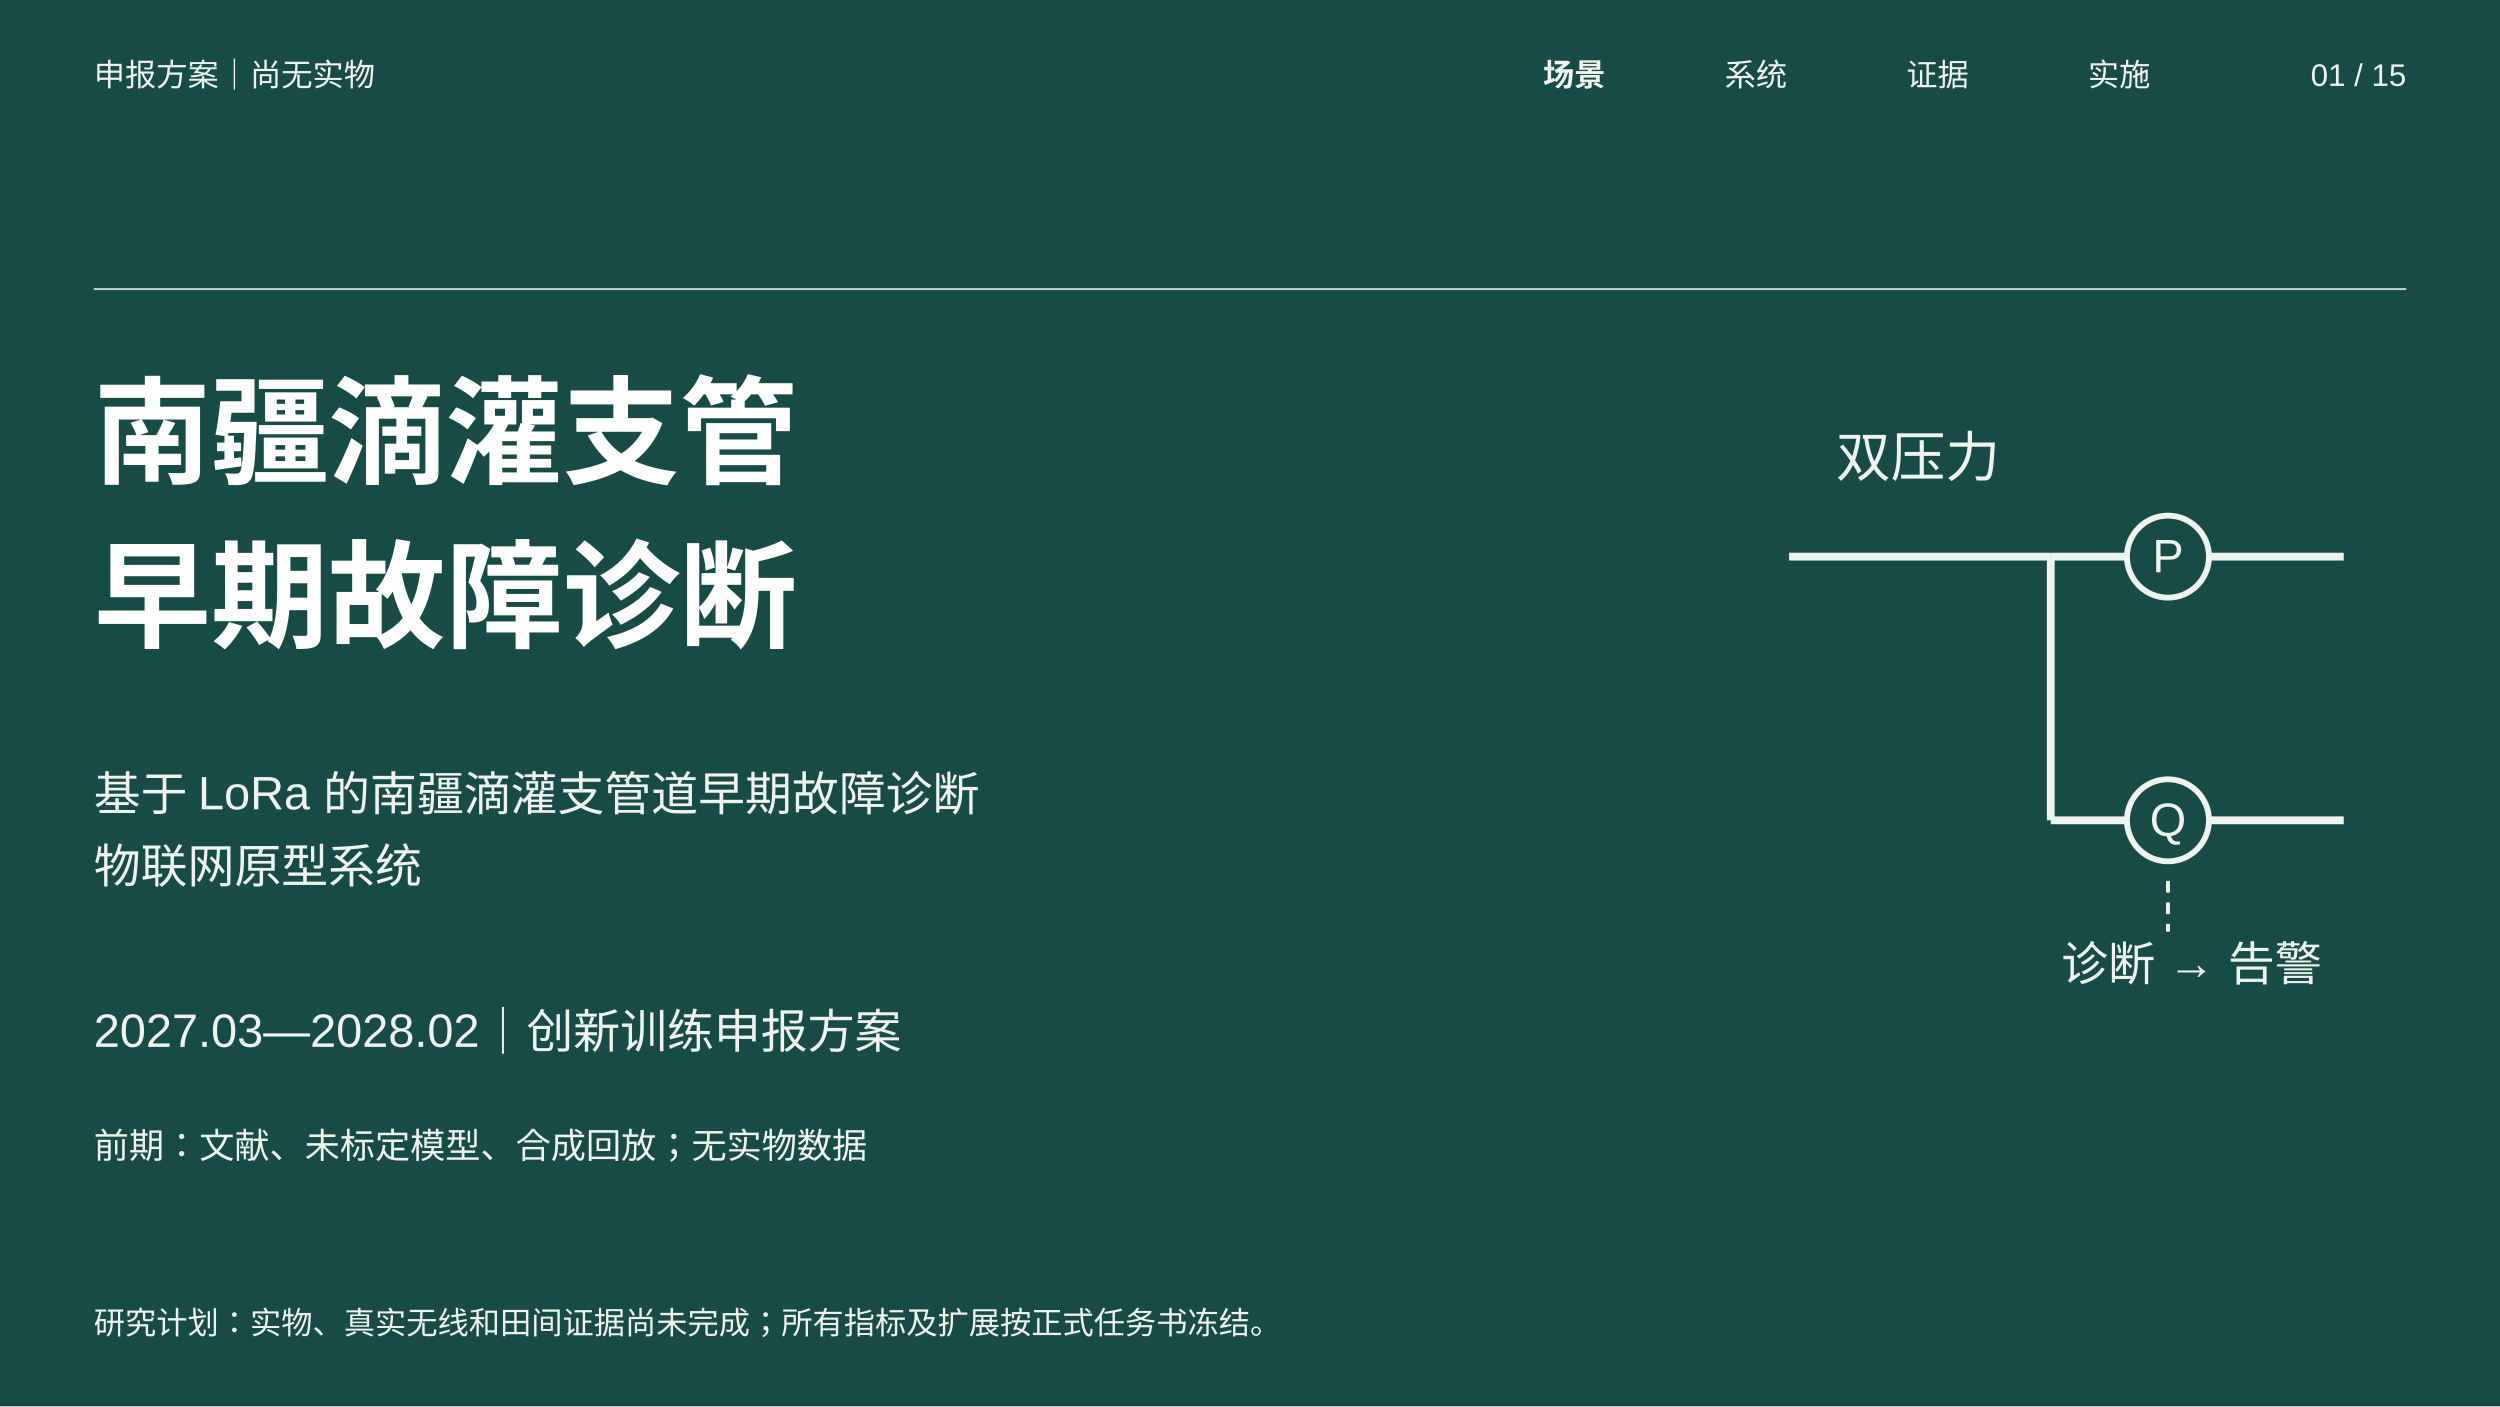
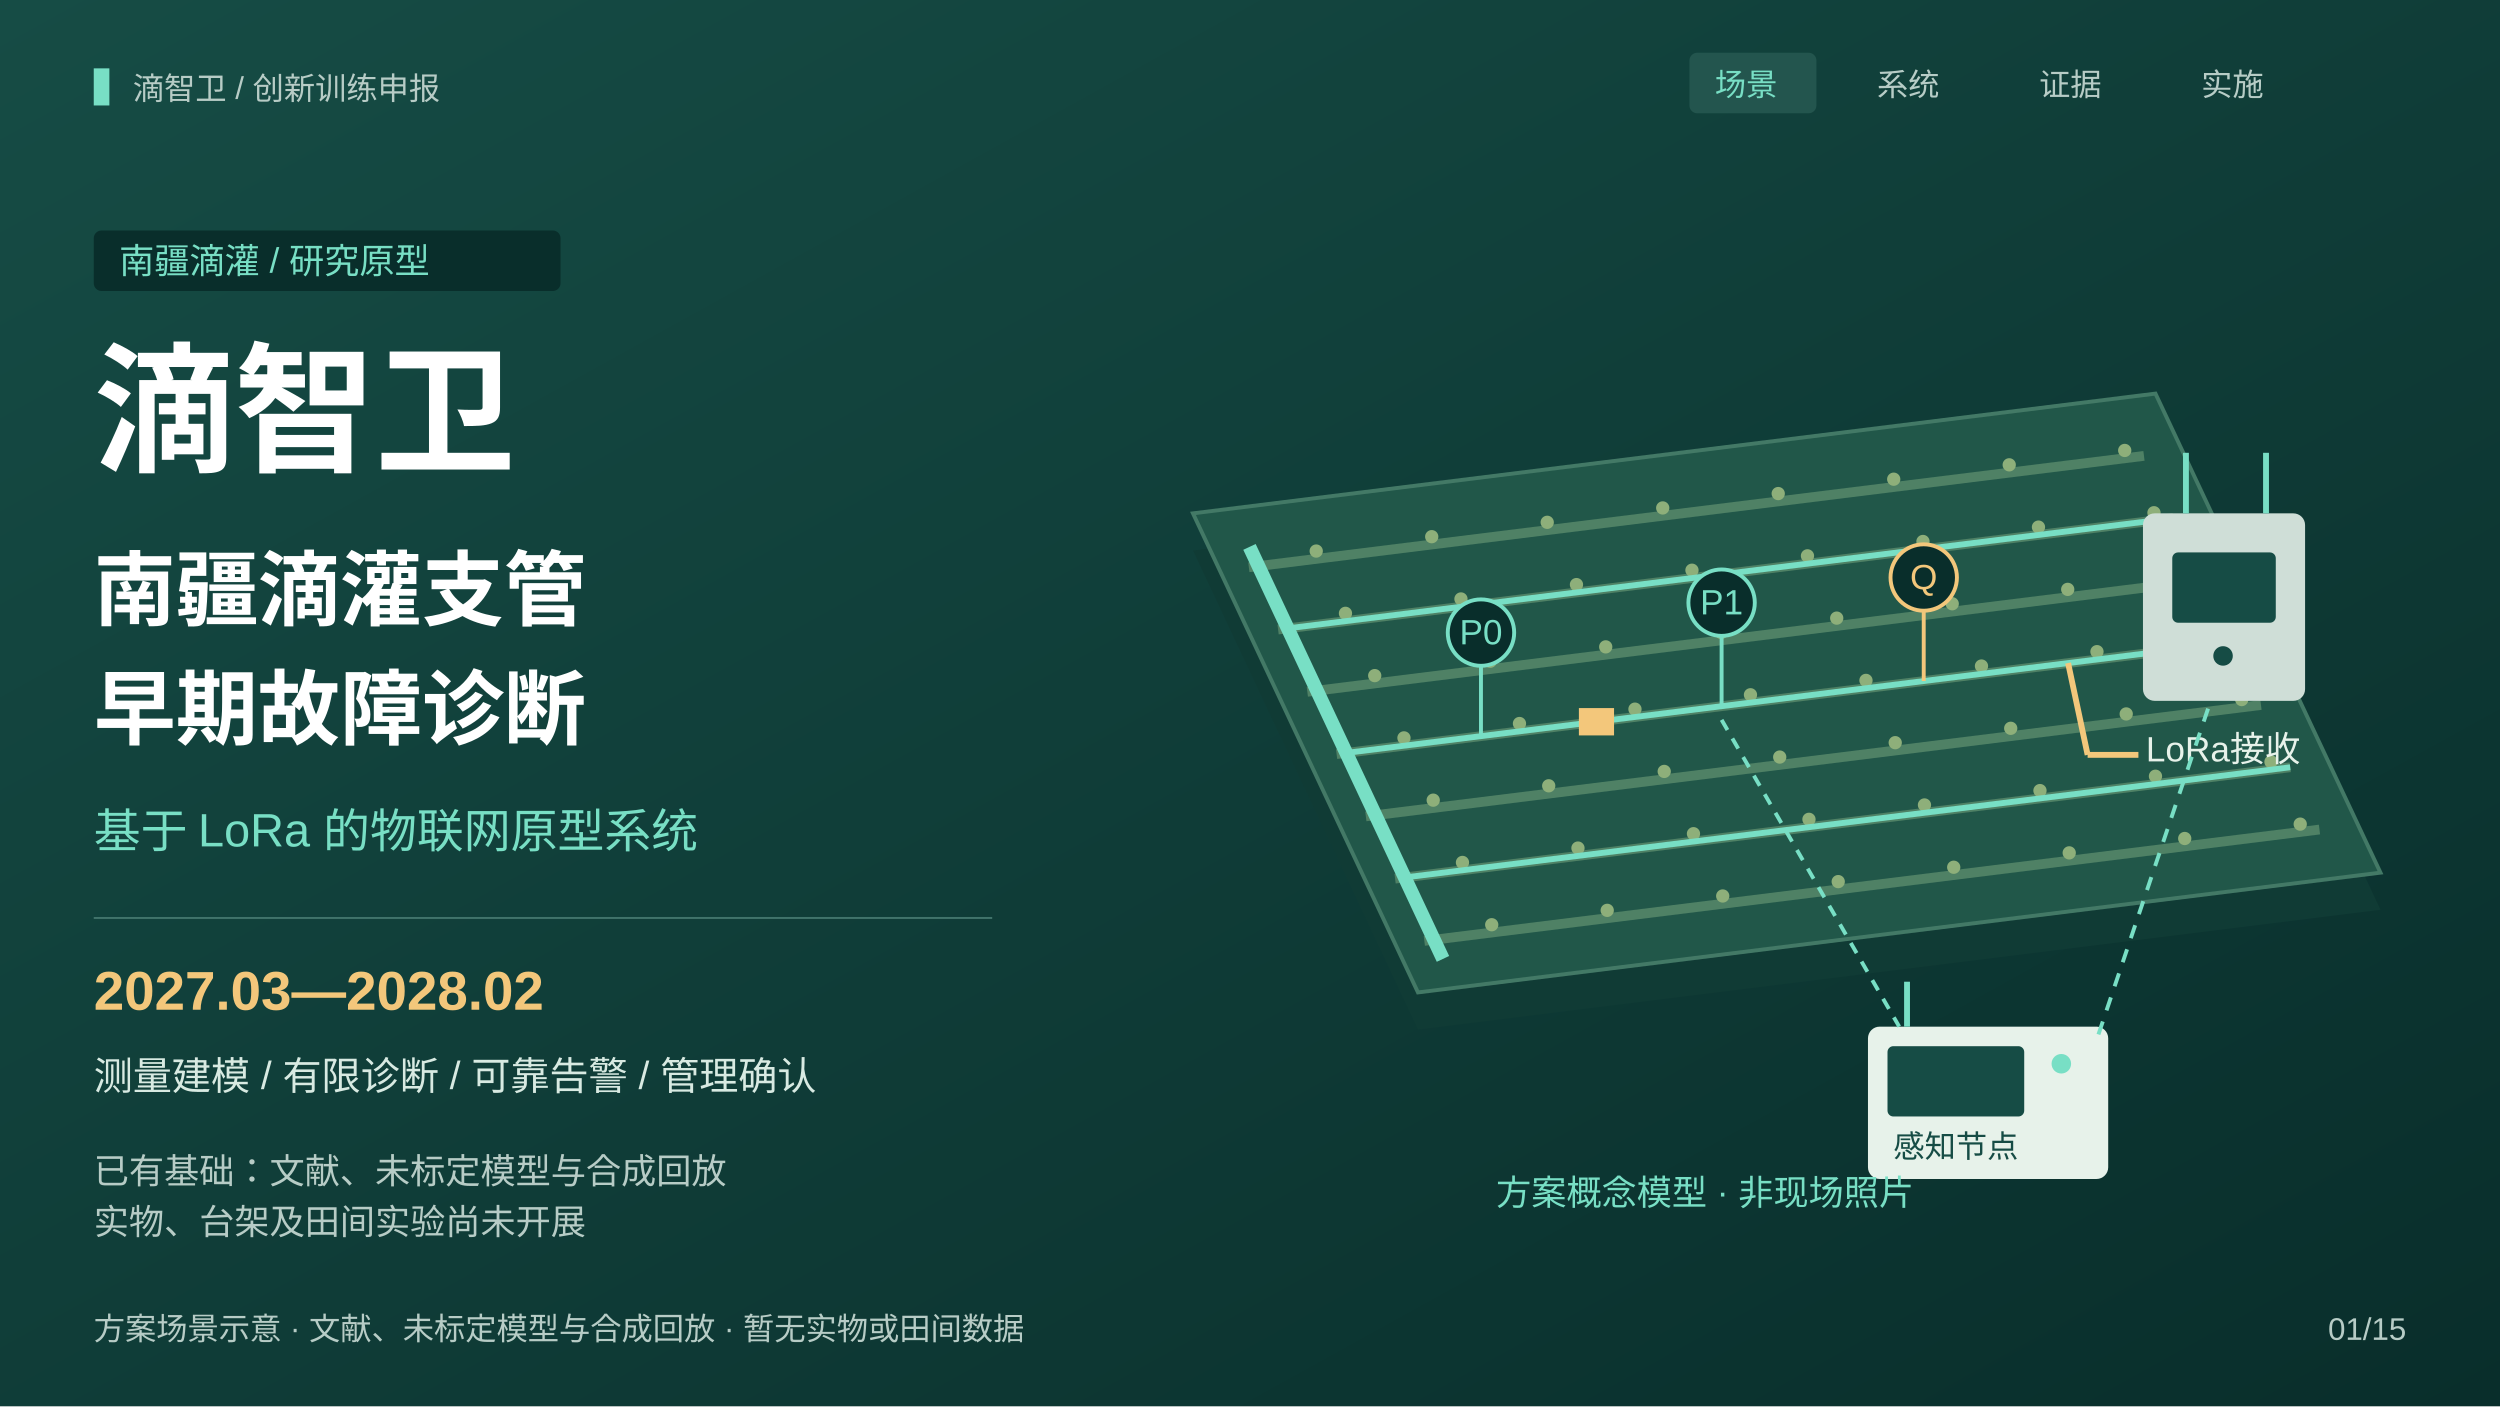
<svg xmlns="http://www.w3.org/2000/svg" viewBox="0 0 1280 720" data-pptx-page-role="cover" font-family="Microsoft YaHei, Arial">
-   <rect id="page-background" data-pptx-role="background" x="0" y="0" width="1280" height="720" rx="0" fill="#164C45" stroke="none" />
-   <text id="page-kicker" data-pptx-role="header" x="48" y="44" font-size="16" fill="#EEF3EF">申报方案｜尚无实物</text>
-   <text id="page-route-0" data-pptx-role="header" x="790" y="44" font-size="16" fill="#EEF3EF" font-weight="bold">场景</text>
-   <text id="page-route-1" data-pptx-role="header" x="883" y="44" font-size="16" fill="#EEF3EF">系统</text>
-   <text id="page-route-2" data-pptx-role="header" x="976" y="44" font-size="16" fill="#EEF3EF">证据</text>
-   <text id="page-route-3" data-pptx-role="header" x="1069" y="44" font-size="16" fill="#EEF3EF">实施</text>
-   <line id="header-rule" data-pptx-role="decoration" x1="48" y1="148" x2="1232" y2="148" stroke="#C7D2CB" stroke-width="1" />
-   <text id="source-footer" data-pptx-role="footer" x="48" y="683" font-size="16" fill="#EEF3EF">研究计划：实物、真实无线和田间证据尚未完成；所有指标及扩展按正式任务书冻结。</text>
-   <text id="page-number" data-pptx-role="page-number" x="1232" y="44" font-size="16" text-anchor="end" fill="#EEF3EF">01 / 15</text>
-   <g id="cover-claim" data-pptx-bounds="48 170 810 466">
-     <text font-weight="bold" font-size="60" fill="#FFFFFF" x="48" y="243">南疆滴灌支管</text>
-     <text font-weight="bold" font-size="60" fill="#FFFFFF" x="48" y="327">早期故障诊断</text>
-     <text font-size="24" fill="#EEF3EF" x="48" y="415">基于 LoRa 的南疆滴灌支管道早期故障诊断</text>
-     <text font-size="24" fill="#EEF3EF" x="48" y="452">物联网原型系统</text>
-     <text x="48" y="536" font-size="24" fill="#EEF3EF" text-anchor="start">2027.03—2028.02｜创新训练申报方案</text>
-     <text x="48" y="593" font-size="18" fill="#EEF3EF">前期：文献、未标定模型、合成回放；无实物数据</text>
+   <defs>
+     <linearGradient id="deep-field" x1="0" y1="0" x2="1" y2="1">
+       <stop offset="0%" stop-color="#164C45" />
+       <stop offset="100%" stop-color="#092E2B" />
+     </linearGradient>
+   </defs>
+   <rect id="page-background" data-pptx-role="background" x="0" y="0" width="1280" height="720" rx="0" fill="url(#deep-field)" stroke="none" />
+   <rect id="header-mark" data-pptx-role="decoration" x="48" y="35" width="8" height="19" rx="0" fill="#78DFC5" stroke="none" />
+   <text id="page-kicker" data-pptx-role="header" x="68" y="51" font-size="16" fill="#B7CCC6">滴智卫 / 创新训练申报</text>
+   <rect id="route-highlight" data-pptx-role="decoration" x="865" y="27" width="65" height="31" rx="4" fill="#23554E" stroke="none" />
+   <text id="page-route-0" data-pptx-role="header" x="878" y="49" font-size="16" fill="#78DFC5">场景</text>
+   <text id="page-route-1" data-pptx-role="header" x="961" y="49" font-size="16" fill="#B7CCC6">系统</text>
+   <text id="page-route-2" data-pptx-role="header" x="1044" y="49" font-size="16" fill="#B7CCC6">证据</text>
+   <text id="page-route-3" data-pptx-role="header" x="1127" y="49" font-size="16" fill="#B7CCC6">实施</text>
+   <text id="source-footer" data-pptx-role="footer" x="48" y="686" font-size="16" fill="#B7CCC6">方案场景示意 · 文献、未标定模型与合成回放 · 暂无实物或田间数据</text>
+   <text id="page-number" data-pptx-role="page-number" x="1232" y="686" text-anchor="end" font-size="16" fill="#B7CCC6">01/15</text>
+   <g id="cover-message" data-pptx-bounds="48 110 510 540">
+     <rect x="48" y="118" width="239" height="31" rx="4" fill="#092E2B" stroke="none" />
+     <text x="61" y="140" font-size="18" fill="#78DFC5" text-anchor="start">南疆滴灌 / 研究原型</text>
+     <text x="48" y="236" font-size="72" fill="#FFFFFF" text-anchor="start" font-weight="bold">滴智卫</text>
+     <text fill="#FFFFFF" font-weight="bold" font-size="42" x="48" y="317">南疆滴灌支管</text>
+     <text fill="#FFFFFF" font-weight="bold" font-size="42" x="48" y="378">早期故障诊断</text>
+     <text x="48" y="434" font-size="24" fill="#78DFC5">基于 LoRa 的物联网原型系统</text>
+     <line x1="48" y1="470" x2="508" y2="470" stroke="#40736A" stroke-width="1" />
+     <text x="48" y="517" font-size="28" fill="#F3C77B" text-anchor="start" font-weight="bold">2027.03—2028.02</text>
+     <text x="48" y="558" font-size="20" fill="#D8EAE2" text-anchor="start">测量建模 / 有限诊断 / 可靠告警 / 管理确认</text>
+     <text fill="#B7CCC6" font-size="18" x="48" y="606">已有基础：文献、未标定模型与合成回放</text>
+     <text fill="#B7CCC6" font-size="18" x="48" y="632">实物、台架及田间实验尚未开展</text>
  </g>
-   <g id="cover-system" data-pptx-bounds="894 170 338 466">
-     <line x1="916" y1="285" x2="1050" y2="285" stroke="#EEF3EF" stroke-width="4" />
-     <line x1="1050" y1="285" x2="1050" y2="420" stroke="#EEF3EF" stroke-width="4" />
-     <line x1="1050" y1="285" x2="1200" y2="285" stroke="#EEF3EF" stroke-width="4" />
-     <line x1="1050" y1="420" x2="1200" y2="420" stroke="#EEF3EF" stroke-width="4" />
-     <circle cx="1110" cy="285" r="21" fill="#164C45" stroke="#EEF3EF" stroke-width="3" />
-     <circle cx="1110" cy="420" r="21" fill="#164C45" stroke="#EEF3EF" stroke-width="3" />
-     <text x="1110" y="293" font-size="24" fill="#EEF3EF" text-anchor="middle">P</text>
-     <text x="1110" y="428" font-size="24" fill="#EEF3EF" text-anchor="middle">Q</text>
-     <text x="940" y="244" font-size="28" fill="#EEF3EF" text-anchor="start">双压力</text>
-     <text x="1122" y="502" font-size="24" fill="#EEF3EF" text-anchor="middle">诊断 → 告警</text>
-     <line x1="1110" y1="451" x2="1110" y2="477" stroke="#EEF3EF" stroke-width="2" stroke-dasharray="6,5" />
+   <g id="cover-field" data-pptx-bounds="566 184 665 447">
+     <polygon points="610.8,281.84 1103.6,220.52 1218.8,465.8 726.0,527.12" fill="#103B35" stroke="none" stroke-width="1" />
+     <polygon points="610.8,262.84 1103.6,201.52 1218.8,446.8 726.0,508.12" fill="#215749" stroke="#437966" stroke-width="2" />
+     <line x1="639.408" y1="290.434" x2="1097.712" y2="233.406" stroke="#4F8165" stroke-width="5" />
+     <circle cx="673.904" cy="282.142" r="3.4" fill="#8EAF7A" stroke="none" stroke-width="2" />
+     <circle cx="733.04" cy="274.783" r="3.4" fill="#8EAF7A" stroke="none" stroke-width="2" />
+     <circle cx="792.176" cy="267.425" r="3.4" fill="#8EAF7A" stroke="none" stroke-width="2" />
+     <circle cx="851.312" cy="260.066" r="3.4" fill="#8EAF7A" stroke="none" stroke-width="2" />
+     <circle cx="910.448" cy="252.708" r="3.4" fill="#8EAF7A" stroke="none" stroke-width="2" />
+     <circle cx="969.584" cy="245.35" r="3.4" fill="#8EAF7A" stroke="none" stroke-width="2" />
+     <circle cx="1028.72" cy="237.991" r="3.4" fill="#8EAF7A" stroke="none" stroke-width="2" />
+     <circle cx="1087.856" cy="230.633" r="3.4" fill="#8EAF7A" stroke="none" stroke-width="2" />
+     <line x1="654.384" y1="322.32" x2="1112.688" y2="265.293" stroke="#4F8165" stroke-width="5" />
+     <circle cx="688.88" cy="314.028" r="3.4" fill="#8EAF7A" stroke="none" stroke-width="2" />
+     <circle cx="748.016" cy="306.67" r="3.4" fill="#8EAF7A" stroke="none" stroke-width="2" />
+     <circle cx="807.152" cy="299.311" r="3.4" fill="#8EAF7A" stroke="none" stroke-width="2" />
+     <circle cx="866.288" cy="291.953" r="3.4" fill="#8EAF7A" stroke="none" stroke-width="2" />
+     <circle cx="925.424" cy="284.594" r="3.4" fill="#8EAF7A" stroke="none" stroke-width="2" />
+     <circle cx="984.56" cy="277.236" r="3.4" fill="#8EAF7A" stroke="none" stroke-width="2" />
+     <circle cx="1043.696" cy="269.878" r="3.4" fill="#8EAF7A" stroke="none" stroke-width="2" />
+     <circle cx="1102.832" cy="262.519" r="3.4" fill="#8EAF7A" stroke="none" stroke-width="2" />
+     <line x1="669.36" y1="354.207" x2="1127.664" y2="297.179" stroke="#4F8165" stroke-width="5" />
+     <circle cx="703.856" cy="345.914" r="3.4" fill="#8EAF7A" stroke="none" stroke-width="2" />
+     <circle cx="762.992" cy="338.556" r="3.4" fill="#8EAF7A" stroke="none" stroke-width="2" />
+     <circle cx="822.128" cy="331.198" r="3.4" fill="#8EAF7A" stroke="none" stroke-width="2" />
+     <circle cx="881.264" cy="323.839" r="3.4" fill="#8EAF7A" stroke="none" stroke-width="2" />
+     <circle cx="940.4" cy="316.481" r="3.4" fill="#8EAF7A" stroke="none" stroke-width="2" />
+     <circle cx="999.536" cy="309.122" r="3.4" fill="#8EAF7A" stroke="none" stroke-width="2" />
+     <circle cx="1058.672" cy="301.764" r="3.4" fill="#8EAF7A" stroke="none" stroke-width="2" />
+     <circle cx="1117.808" cy="294.406" r="3.4" fill="#8EAF7A" stroke="none" stroke-width="2" />
+     <line x1="684.336" y1="386.093" x2="1142.64" y2="329.066" stroke="#4F8165" stroke-width="5" />
+     <circle cx="718.832" cy="377.801" r="3.4" fill="#8EAF7A" stroke="none" stroke-width="2" />
+     <circle cx="777.968" cy="370.442" r="3.4" fill="#8EAF7A" stroke="none" stroke-width="2" />
+     <circle cx="837.104" cy="363.084" r="3.4" fill="#8EAF7A" stroke="none" stroke-width="2" />
+     <circle cx="896.24" cy="355.726" r="3.4" fill="#8EAF7A" stroke="none" stroke-width="2" />
+     <circle cx="955.376" cy="348.367" r="3.4" fill="#8EAF7A" stroke="none" stroke-width="2" />
+     <circle cx="1014.512" cy="341.009" r="3.4" fill="#8EAF7A" stroke="none" stroke-width="2" />
+     <circle cx="1073.648" cy="333.65" r="3.4" fill="#8EAF7A" stroke="none" stroke-width="2" />
+     <circle cx="1132.784" cy="326.292" r="3.4" fill="#8EAF7A" stroke="none" stroke-width="2" />
+     <line x1="699.312" y1="417.98" x2="1157.616" y2="360.952" stroke="#4F8165" stroke-width="5" />
+     <circle cx="733.808" cy="409.687" r="3.4" fill="#8EAF7A" stroke="none" stroke-width="2" />
+     <circle cx="792.944" cy="402.329" r="3.4" fill="#8EAF7A" stroke="none" stroke-width="2" />
+     <circle cx="852.08" cy="394.97" r="3.4" fill="#8EAF7A" stroke="none" stroke-width="2" />
+     <circle cx="911.216" cy="387.612" r="3.4" fill="#8EAF7A" stroke="none" stroke-width="2" />
+     <circle cx="970.352" cy="380.254" r="3.4" fill="#8EAF7A" stroke="none" stroke-width="2" />
+     <circle cx="1029.488" cy="372.895" r="3.4" fill="#8EAF7A" stroke="none" stroke-width="2" />
+     <circle cx="1088.624" cy="365.537" r="3.4" fill="#8EAF7A" stroke="none" stroke-width="2" />
+     <circle cx="1147.76" cy="358.178" r="3.4" fill="#8EAF7A" stroke="none" stroke-width="2" />
+     <line x1="714.288" y1="449.866" x2="1172.592" y2="392.838" stroke="#4F8165" stroke-width="5" />
+     <circle cx="748.784" cy="441.574" r="3.4" fill="#8EAF7A" stroke="none" stroke-width="2" />
+     <circle cx="807.92" cy="434.215" r="3.4" fill="#8EAF7A" stroke="none" stroke-width="2" />
+     <circle cx="867.056" cy="426.857" r="3.4" fill="#8EAF7A" stroke="none" stroke-width="2" />
+     <circle cx="926.192" cy="419.498" r="3.4" fill="#8EAF7A" stroke="none" stroke-width="2" />
+     <circle cx="985.328" cy="412.14" r="3.4" fill="#8EAF7A" stroke="none" stroke-width="2" />
+     <circle cx="1044.464" cy="404.782" r="3.4" fill="#8EAF7A" stroke="none" stroke-width="2" />
+     <circle cx="1103.6" cy="397.423" r="3.4" fill="#8EAF7A" stroke="none" stroke-width="2" />
+     <circle cx="1162.736" cy="390.065" r="3.4" fill="#8EAF7A" stroke="none" stroke-width="2" />
+     <line x1="729.264" y1="481.752" x2="1187.568" y2="424.725" stroke="#4F8165" stroke-width="5" />
+     <circle cx="763.76" cy="473.46" r="3.4" fill="#8EAF7A" stroke="none" stroke-width="2" />
+     <circle cx="822.896" cy="466.102" r="3.4" fill="#8EAF7A" stroke="none" stroke-width="2" />
+     <circle cx="882.032" cy="458.743" r="3.4" fill="#8EAF7A" stroke="none" stroke-width="2" />
+     <circle cx="941.168" cy="451.385" r="3.4" fill="#8EAF7A" stroke="none" stroke-width="2" />
+     <circle cx="1000.304" cy="444.026" r="3.4" fill="#8EAF7A" stroke="none" stroke-width="2" />
+     <circle cx="1059.44" cy="436.668" r="3.4" fill="#8EAF7A" stroke="none" stroke-width="2" />
+     <circle cx="1118.576" cy="429.31" r="3.4" fill="#8EAF7A" stroke="none" stroke-width="2" />
+     <circle cx="1177.712" cy="421.951" r="3.4" fill="#8EAF7A" stroke="none" stroke-width="2" />
+     <line x1="639.728" y1="280.01" x2="738.8" y2="490.95" stroke="#78DFC5" stroke-width="7" />
+     <line x1="659.312" y1="321.707" x2="1112.688" y2="265.293" stroke="#78DFC5" stroke-width="3" />
+     <line x1="689.264" y1="385.48" x2="1142.64" y2="329.066" stroke="#78DFC5" stroke-width="3" />
+     <line x1="719.216" y1="449.253" x2="1172.592" y2="392.838" stroke="#78DFC5" stroke-width="3" />
+     <line x1="758.256" y1="376.895" x2="758.256" y2="338.895" stroke="#78DFC5" stroke-width="2" />
+     <circle cx="758.256" cy="323.895" r="17" fill="#092E2B" stroke="#78DFC5" stroke-width="2" />
+     <text x="758.256" y="329.895" font-size="18" fill="#78DFC5" text-anchor="middle">P0</text>
+     <line x1="881.456" y1="361.565" x2="881.456" y2="323.565" stroke="#78DFC5" stroke-width="2" />
+     <circle cx="881.456" cy="308.565" r="17" fill="#092E2B" stroke="#78DFC5" stroke-width="2" />
+     <text x="881.456" y="314.565" font-size="18" fill="#78DFC5" text-anchor="middle">P1</text>
+     <line x1="984.944" y1="348.688" x2="984.944" y2="310.688" stroke="#F3C77B" stroke-width="2" />
+     <circle cx="984.944" cy="295.688" r="17" fill="#092E2B" stroke="#F3C77B" stroke-width="2" />
+     <text x="984.944" y="301.688" font-size="18" fill="#F3C77B" text-anchor="middle">Q</text>
+     <rect x="808.392" y="362.537" width="18" height="14" rx="0" fill="#F3C77B" stroke="none" />
+     <line x1="1058.864" y1="339.49" x2="1068.864" y2="386.49" stroke="#F3C77B" stroke-width="3" />
+     <line x1="1068.864" y1="386.49" x2="1094.864" y2="386.49" stroke="#F3C77B" stroke-width="3" />
+     <rect x="956.4" y="525.64" width="123" height="78" rx="6" fill="#E7F2EA" stroke="none" />
+     <rect x="966.4" y="535.64" width="70" height="36" rx="3" fill="#164C45" stroke="none" />
+     <circle cx="1055.4" cy="544.64" r="5" fill="#78DFC5" stroke="none" stroke-width="2" />
+     <line x1="976.4" y1="525.64" x2="976.4" y2="502.64" stroke="#78DFC5" stroke-width="3" />
+     <text x="969.4" y="592.64" font-size="16" fill="#164C45" text-anchor="start">感知节点</text>
+     <line x1="881.456" y1="368.565" x2="972.4" y2="525.64" stroke="#78DFC5" stroke-width="2" stroke-dasharray="6,5" />
+     <rect x="1097.2" y="262.84" width="83" height="96" rx="6" fill="#CFDED7" stroke="none" />
+     <rect x="1112.2" y="282.84" width="53" height="36" rx="3" fill="#164C45" stroke="none" />
+     <line x1="1119.2" y1="262.84" x2="1119.2" y2="231.84" stroke="#78DFC5" stroke-width="3" />
+     <line x1="1160.2" y1="262.84" x2="1160.2" y2="231.84" stroke="#78DFC5" stroke-width="3" />
+     <circle cx="1138.2" cy="335.84" r="5" fill="#164C45" stroke="none" stroke-width="2" />
+     <text x="1138.2" y="389.84" font-size="18" fill="#E7F2EA" text-anchor="middle">LoRa接收</text>
+     <line x1="1074.4" y1="529.64" x2="1132.2" y2="357.84" stroke="#78DFC5" stroke-width="2" stroke-dasharray="7,6" />
+     <text x="873" y="617" font-size="18" fill="#78DFC5" text-anchor="middle">方案概念模型 · 非现场照片</text>
  </g>
</svg>
